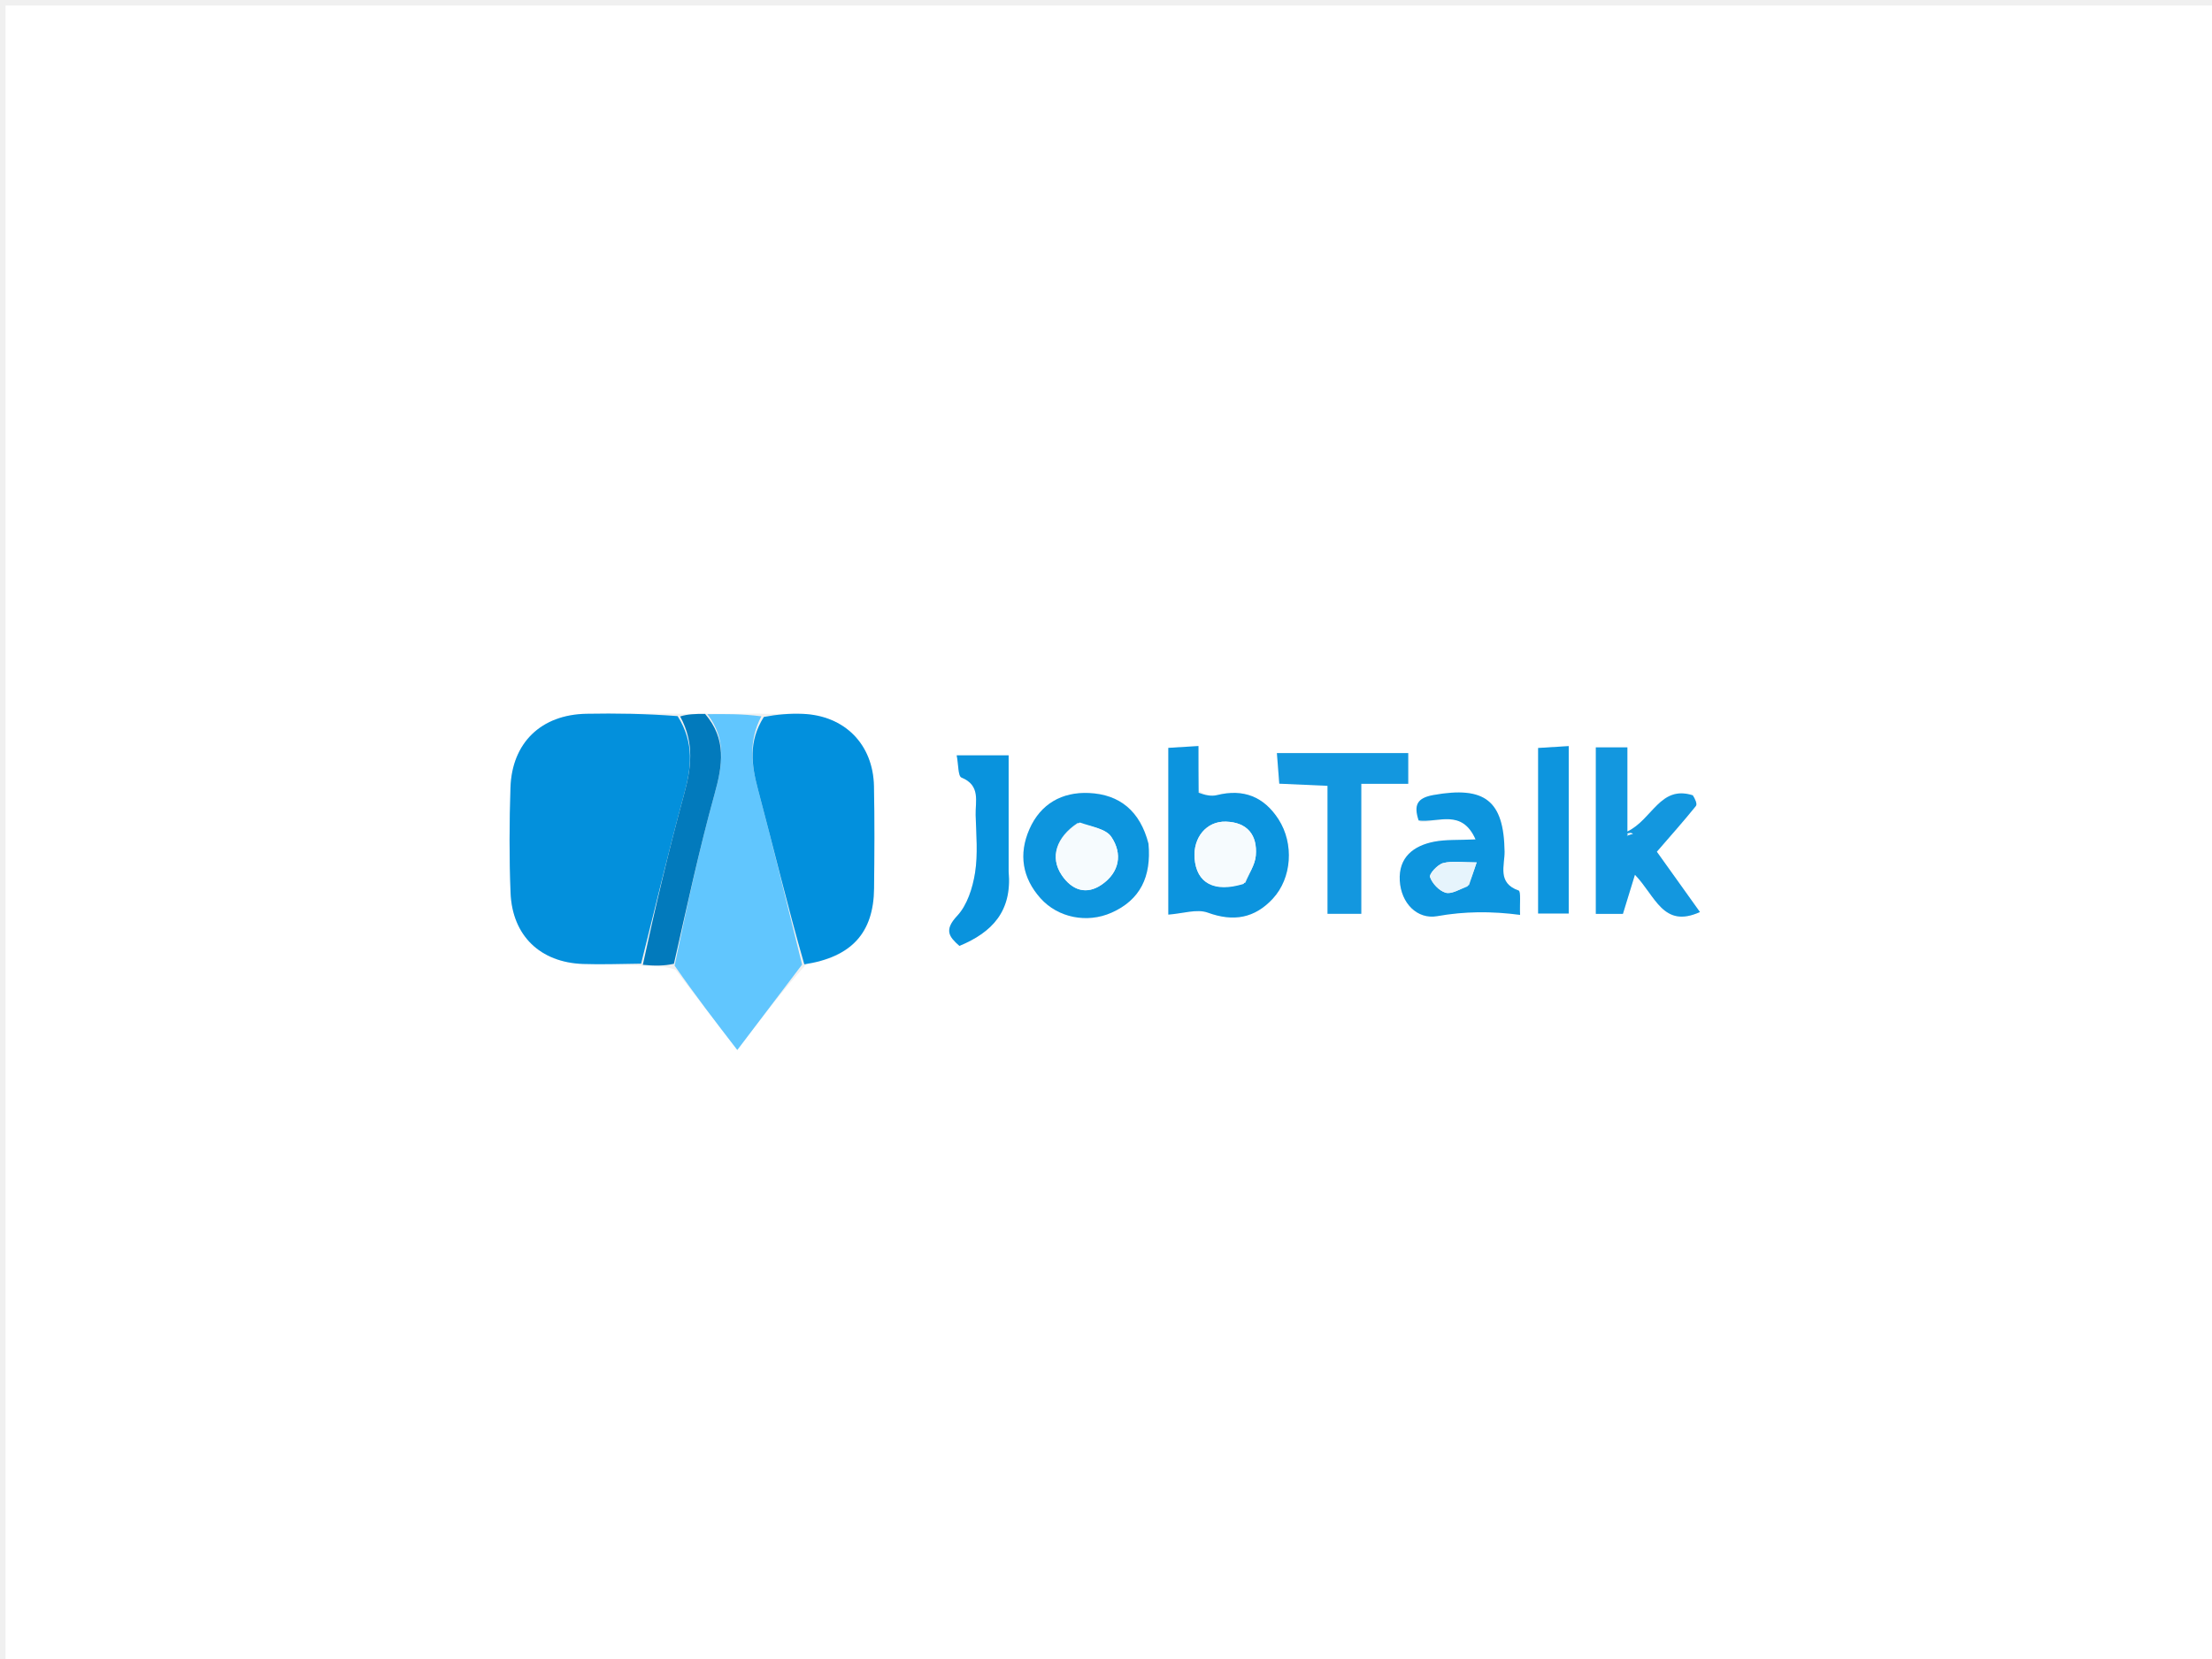
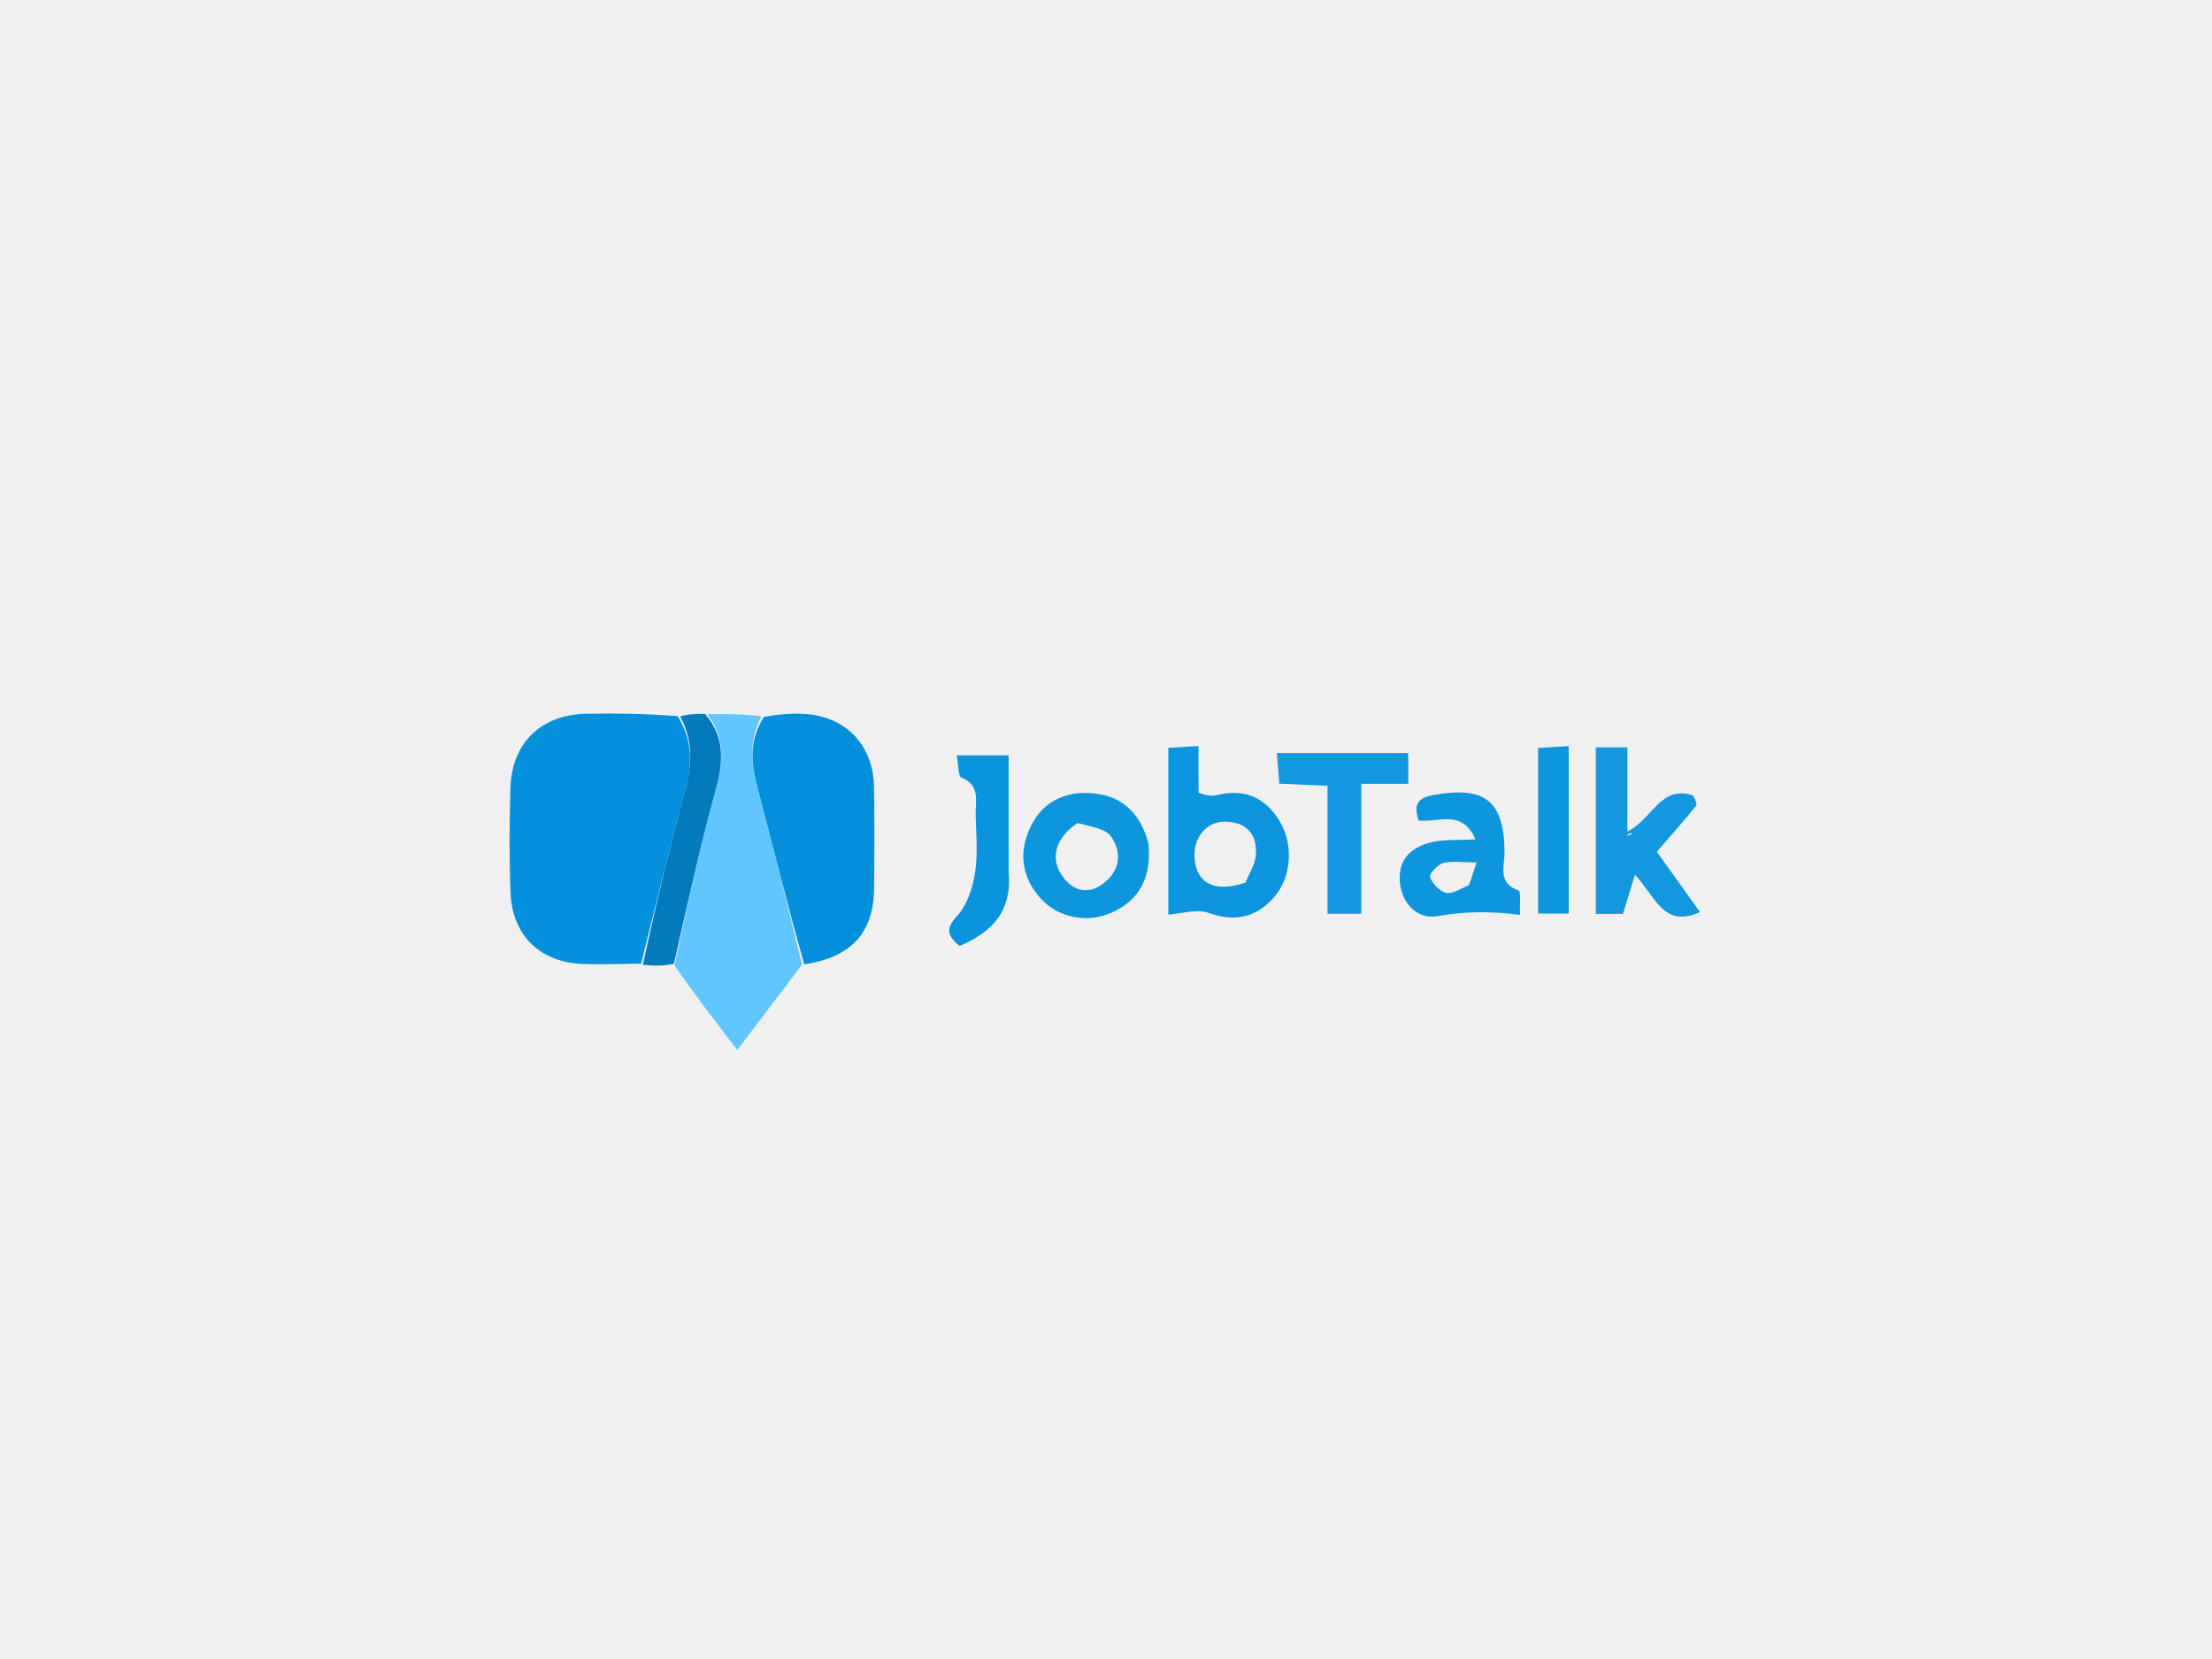
<svg xmlns="http://www.w3.org/2000/svg" version="1.1" id="Layer_1" x="0px" y="0px" width="100%" viewBox="0 0 400 300" enable-background="new 0 0 400 300" xml:space="preserve">
-   <path fill="#FFFFFF" opacity="1" stroke="none" d=" M374,301   C249.333,301 125.167,301 1,301   C1,201 1,101 1,1   C134.333,1 267.667,1 401,1   C401,101 401,201 401,301   C392.167,301 383.333,301 374,301  M127.092,129.042   C125.722,129.086 124.351,129.13 122.054,129.052   C116.72,129.053 111.386,128.979 106.054,129.074   C97.875,129.219 92.569,134.295 92.308,142.451   C92.105,148.778 92.071,155.124 92.326,161.447   C92.639,169.205 97.689,174.043 105.44,174.316   C108.932,174.44 112.435,174.284 116.556,174.678   C118.338,174.678 120.12,174.677 122.145,175.349   C125.734,180.01 129.322,184.671 133.326,189.87   C137.635,184.19 141.338,179.308 145.845,174.336   C154.009,173.067 157.973,168.678 158.058,160.652   C158.124,154.489 158.168,148.323 158.04,142.162   C157.882,134.572 152.729,129.389 145.143,129.087   C142.822,128.994 140.489,129.199 137.251,129.042   C134.137,129.076 131.023,129.11 127.092,129.042  M216.721,142.926   C216.721,140.355 216.721,137.783 216.721,134.903   C214.355,135.048 212.791,135.144 211.267,135.238   C211.267,145.512 211.267,155.387 211.267,165.39   C213.87,165.208 216.432,164.314 218.407,165.034   C223.073,166.735 226.888,166.039 230.162,162.511   C233.614,158.79 234.035,152.57 231.2,148.16   C228.572,144.075 224.862,142.583 220.065,143.78   C219.036,144.037 217.881,143.788 216.721,142.926  M305.774,143.803   C300.209,141.938 298.818,148.179 294.284,150.358   C294.284,144.736 294.284,140.013 294.284,135.149   C292.09,135.149 290.467,135.149 288.574,135.149   C288.574,145.233 288.574,155.137 288.574,165.256   C290.51,165.256 292.195,165.256 293.477,165.256   C294.222,162.832 294.827,160.862 295.648,158.188   C299.364,162.017 300.738,167.955 307.407,164.926   C304.782,161.252 302.225,157.674 299.612,154.019   C302.169,151.061 304.488,148.461 306.671,145.751   C306.957,145.396 306.543,144.477 305.774,143.803  M207.602,152.19   C206.167,146.679 202.491,143.655 196.926,143.401   C192.055,143.179 188.162,145.356 186.147,149.953   C184.172,154.458 184.863,158.764 188.175,162.452   C191.315,165.949 196.561,167.008 200.99,165.045   C206.203,162.735 208.222,158.521 207.602,152.19  M256.833,148.64   C260.117,148.803 264.348,146.2 266.827,151.79   C263.669,151.938 261.483,151.796 259.4,152.192   C255.614,152.912 252.886,155.022 253.123,159.242   C253.354,163.342 256.292,166.309 259.899,165.669   C264.81,164.797 269.619,164.748 274.878,165.438   C274.785,163.442 275.064,161.19 274.613,161.033   C270.702,159.67 272.109,156.497 272.074,153.994   C271.944,144.774 268.504,142.103 259.221,143.763   C256.304,144.285 255.587,145.522 256.833,148.64  M242.508,136.177   C238.759,136.177 235.009,136.177 230.903,136.177   C231.086,138.534 231.207,140.095 231.333,141.715   C234.393,141.851 236.991,141.967 240.056,142.103   C240.056,149.981 240.056,157.558 240.056,165.25   C242.27,165.25 243.98,165.25 246.166,165.25   C246.166,157.291 246.166,149.701 246.166,141.742   C249.253,141.742 251.861,141.742 254.654,141.742   C254.654,139.784 254.654,138.221 254.654,136.177   C250.752,136.177 247.121,136.177 242.508,136.177  M182.395,157.171   C182.395,150.273 182.395,143.375 182.395,136.585   C178.939,136.585 176.216,136.585 173,136.585   C173.33,138.279 173.231,140.349 173.868,140.608   C177.365,142.03 176.357,144.905 176.426,147.397   C176.522,150.877 176.858,154.427 176.32,157.824   C175.887,160.558 174.906,163.67 173.093,165.607   C170.69,168.174 171.592,169.386 173.495,171.049   C179.437,168.59 183.035,164.768 182.395,157.171  M278.139,159.329   C278.139,161.262 278.139,163.194 278.139,165.192   C280.443,165.192 282.134,165.192 283.676,165.192   C283.676,154.894 283.676,145.012 283.676,134.915   C281.723,135.036 280.128,135.135 278.139,135.257   C278.139,143.163 278.139,150.766 278.139,159.329  z" />
+   <path fill="none" opacity="0" stroke="none" d=" M374,301   C249.333,301 125.167,301 1,301   C1,201 1,101 1,1   C134.333,1 267.667,1 401,1   C401,101 401,201 401,301   C392.167,301 383.333,301 374,301  M127.092,129.042   C125.722,129.086 124.351,129.13 122.054,129.052   C116.72,129.053 111.386,128.979 106.054,129.074   C97.875,129.219 92.569,134.295 92.308,142.451   C92.105,148.778 92.071,155.124 92.326,161.447   C92.639,169.205 97.689,174.043 105.44,174.316   C108.932,174.44 112.435,174.284 116.556,174.678   C118.338,174.678 120.12,174.677 122.145,175.349   C125.734,180.01 129.322,184.671 133.326,189.87   C137.635,184.19 141.338,179.308 145.845,174.336   C154.009,173.067 157.973,168.678 158.058,160.652   C158.124,154.489 158.168,148.323 158.04,142.162   C157.882,134.572 152.729,129.389 145.143,129.087   C142.822,128.994 140.489,129.199 137.251,129.042   C134.137,129.076 131.023,129.11 127.092,129.042  M216.721,142.926   C216.721,140.355 216.721,137.783 216.721,134.903   C214.355,135.048 212.791,135.144 211.267,135.238   C211.267,145.512 211.267,155.387 211.267,165.39   C213.87,165.208 216.432,164.314 218.407,165.034   C223.073,166.735 226.888,166.039 230.162,162.511   C233.614,158.79 234.035,152.57 231.2,148.16   C228.572,144.075 224.862,142.583 220.065,143.78   C219.036,144.037 217.881,143.788 216.721,142.926  M305.774,143.803   C300.209,141.938 298.818,148.179 294.284,150.358   C294.284,144.736 294.284,140.013 294.284,135.149   C292.09,135.149 290.467,135.149 288.574,135.149   C288.574,145.233 288.574,155.137 288.574,165.256   C290.51,165.256 292.195,165.256 293.477,165.256   C294.222,162.832 294.827,160.862 295.648,158.188   C299.364,162.017 300.738,167.955 307.407,164.926   C304.782,161.252 302.225,157.674 299.612,154.019   C302.169,151.061 304.488,148.461 306.671,145.751   C306.957,145.396 306.543,144.477 305.774,143.803  M207.602,152.19   C206.167,146.679 202.491,143.655 196.926,143.401   C192.055,143.179 188.162,145.356 186.147,149.953   C184.172,154.458 184.863,158.764 188.175,162.452   C191.315,165.949 196.561,167.008 200.99,165.045   C206.203,162.735 208.222,158.521 207.602,152.19  M256.833,148.64   C260.117,148.803 264.348,146.2 266.827,151.79   C263.669,151.938 261.483,151.796 259.4,152.192   C255.614,152.912 252.886,155.022 253.123,159.242   C253.354,163.342 256.292,166.309 259.899,165.669   C264.81,164.797 269.619,164.748 274.878,165.438   C274.785,163.442 275.064,161.19 274.613,161.033   C270.702,159.67 272.109,156.497 272.074,153.994   C271.944,144.774 268.504,142.103 259.221,143.763   C256.304,144.285 255.587,145.522 256.833,148.64  M242.508,136.177   C238.759,136.177 235.009,136.177 230.903,136.177   C231.086,138.534 231.207,140.095 231.333,141.715   C234.393,141.851 236.991,141.967 240.056,142.103   C240.056,149.981 240.056,157.558 240.056,165.25   C242.27,165.25 243.98,165.25 246.166,165.25   C246.166,157.291 246.166,149.701 246.166,141.742   C249.253,141.742 251.861,141.742 254.654,141.742   C254.654,139.784 254.654,138.221 254.654,136.177   C250.752,136.177 247.121,136.177 242.508,136.177  M182.395,157.171   C182.395,150.273 182.395,143.375 182.395,136.585   C178.939,136.585 176.216,136.585 173,136.585   C173.33,138.279 173.231,140.349 173.868,140.608   C177.365,142.03 176.357,144.905 176.426,147.397   C176.522,150.877 176.858,154.427 176.32,157.824   C175.887,160.558 174.906,163.67 173.093,165.607   C170.69,168.174 171.592,169.386 173.495,171.049   C179.437,168.59 183.035,164.768 182.395,157.171  M278.139,159.329   C278.139,161.262 278.139,163.194 278.139,165.192   C280.443,165.192 282.134,165.192 283.676,165.192   C283.676,154.894 283.676,145.012 283.676,134.915   C281.723,135.036 280.128,135.135 278.139,135.257   C278.139,143.163 278.139,150.766 278.139,159.329  z" />
  <path fill="#0390DC" opacity="1" stroke="none" d=" M115.933,174.255   C112.435,174.284 108.932,174.44 105.44,174.316   C97.689,174.043 92.639,169.205 92.326,161.447   C92.071,155.124 92.105,148.778 92.308,142.451   C92.569,134.295 97.875,129.219 106.054,129.074   C111.386,128.979 116.72,129.053 122.531,129.496   C125.632,134.4 124.986,138.916 123.692,143.666   C120.928,153.814 118.499,164.053 115.933,174.255  z" />
  <path fill="#61C6FE" opacity="1" stroke="none" d=" M145.041,174.427   C141.338,179.308 137.635,184.19 133.326,189.87   C129.322,184.671 125.734,180.01 121.989,174.616   C124.262,163.767 126.44,153.583 129.222,143.566   C130.657,138.401 131.429,133.68 127.909,129.144   C131.023,129.11 134.137,129.076 137.675,129.531   C135.307,134.078 135.883,138.303 137.074,142.772   C139.876,153.285 142.403,163.87 145.041,174.427  z" />
  <path fill="#0290DD" opacity="1" stroke="none" d=" M145.443,174.381   C142.403,163.87 139.876,153.285 137.074,142.772   C135.883,138.303 135.307,134.078 138.13,129.644   C140.489,129.199 142.822,128.994 145.143,129.087   C152.729,129.389 157.882,134.572 158.04,142.162   C158.168,148.323 158.124,154.489 158.058,160.652   C157.973,168.678 154.009,173.067 145.443,174.381  z" />
  <path fill="#0C94DE" opacity="1" stroke="none" d=" M216.752,143.349   C217.881,143.788 219.036,144.037 220.065,143.78   C224.862,142.583 228.572,144.075 231.2,148.16   C234.035,152.57 233.614,158.79 230.162,162.511   C226.888,166.039 223.073,166.735 218.407,165.034   C216.432,164.314 213.87,165.208 211.267,165.39   C211.267,155.387 211.267,145.512 211.267,135.238   C212.791,135.144 214.355,135.048 216.721,134.903   C216.721,137.783 216.721,140.355 216.752,143.349  M225.205,159.612   C225.862,157.988 226.944,156.4 227.089,154.731   C227.41,151.03 225.579,148.695 221.683,148.576   C218.182,148.469 215.727,151.453 216.02,155.218   C216.367,159.682 219.558,161.495 225.205,159.612  z" />
  <path fill="#1397DF" opacity="1" stroke="none" d=" M306.114,143.811   C306.543,144.477 306.957,145.396 306.671,145.751   C304.488,148.461 302.169,151.061 299.612,154.019   C302.225,157.674 304.782,161.252 307.407,164.926   C300.738,167.955 299.364,162.017 295.648,158.188   C294.827,160.862 294.222,162.832 293.477,165.256   C292.195,165.256 290.51,165.256 288.574,165.256   C288.574,155.137 288.574,145.233 288.574,135.149   C290.467,135.149 292.09,135.149 294.284,135.149   C294.284,140.013 294.284,144.736 294.284,150.358   C298.818,148.179 300.209,141.938 306.114,143.811  M294.186,151.158   C294.554,151.02 294.922,150.883 295.289,150.745   C294.938,150.64 294.587,150.535 294.186,151.158  z" />
  <path fill="#0D95DE" opacity="1" stroke="none" d=" M207.686,152.582   C208.222,158.521 206.203,162.735 200.99,165.045   C196.561,167.008 191.315,165.949 188.175,162.452   C184.863,158.764 184.172,154.458 186.147,149.953   C188.162,145.356 192.055,143.179 196.926,143.401   C202.491,143.655 206.167,146.679 207.686,152.582  M194.856,148.829   C190.982,151.391 189.816,155.036 192.005,158.264   C193.836,160.966 196.425,161.898 199.232,159.962   C202.435,157.753 203.038,154.396 200.951,151.318   C199.981,149.889 197.477,149.5 194.856,148.829  z" />
  <path fill="#0D95DE" opacity="1" stroke="none" d=" M256.535,148.371   C255.587,145.522 256.304,144.285 259.221,143.763   C268.504,142.103 271.944,144.774 272.074,153.994   C272.109,156.497 270.702,159.67 274.613,161.033   C275.064,161.19 274.785,163.442 274.878,165.438   C269.619,164.748 264.81,164.797 259.899,165.669   C256.292,166.309 253.354,163.342 253.123,159.242   C252.886,155.022 255.614,152.912 259.4,152.192   C261.483,151.796 263.669,151.938 266.827,151.79   C264.348,146.2 260.117,148.803 256.535,148.371  M265.651,160.036   C266.042,158.874 266.433,157.712 267.025,155.951   C264.518,155.951 262.651,155.637 260.975,156.069   C259.968,156.328 258.405,158.043 258.592,158.586   C258.995,159.756 260.222,161.063 261.387,161.423   C262.433,161.746 263.847,160.876 265.651,160.036  z" />
  <path fill="#1397DF" opacity="1" stroke="none" d=" M242.999,136.177   C247.121,136.177 250.752,136.177 254.654,136.177   C254.654,138.221 254.654,139.784 254.654,141.742   C251.861,141.742 249.253,141.742 246.166,141.742   C246.166,149.701 246.166,157.291 246.166,165.25   C243.98,165.25 242.27,165.25 240.056,165.25   C240.056,157.558 240.056,149.981 240.056,142.103   C236.991,141.967 234.393,141.851 231.333,141.715   C231.207,140.095 231.086,138.534 230.903,136.177   C235.009,136.177 238.759,136.177 242.999,136.177  z" />
  <path fill="#0993DD" opacity="1" stroke="none" d=" M182.395,157.625   C183.035,164.768 179.437,168.59 173.495,171.049   C171.592,169.386 170.69,168.174 173.093,165.607   C174.906,163.67 175.887,160.558 176.32,157.824   C176.858,154.427 176.522,150.877 176.426,147.397   C176.357,144.905 177.365,142.03 173.868,140.608   C173.231,140.349 173.33,138.279 173,136.585   C176.216,136.585 178.939,136.585 182.395,136.585   C182.395,143.375 182.395,150.273 182.395,157.625  z" />
  <path fill="#027ABC" opacity="1" stroke="none" d=" M127.5,129.093   C131.429,133.68 130.657,138.401 129.222,143.566   C126.44,153.583 124.262,163.767 121.868,174.279   C120.12,174.677 118.338,174.678 116.244,174.467   C118.499,164.053 120.928,153.814 123.692,143.666   C124.986,138.916 125.632,134.4 122.995,129.557   C124.351,129.13 125.722,129.086 127.5,129.093  z" />
  <path fill="#0D95DE" opacity="1" stroke="none" d=" M278.139,158.849   C278.139,150.766 278.139,143.163 278.139,135.257   C280.128,135.135 281.723,135.036 283.676,134.915   C283.676,145.012 283.676,154.894 283.676,165.192   C282.134,165.192 280.443,165.192 278.139,165.192   C278.139,163.194 278.139,161.262 278.139,158.849  z" />
-   <path fill="#F6FBFE" opacity="1" stroke="none" d=" M224.878,159.839   C219.558,161.495 216.367,159.682 216.02,155.218   C215.727,151.453 218.182,148.469 221.683,148.576   C225.579,148.695 227.41,151.03 227.089,154.731   C226.944,156.4 225.862,157.988 224.878,159.839  z" />
-   <path fill="#FFFFFF" opacity="1" stroke="none" d=" M294.211,150.794   C294.587,150.535 294.938,150.64 295.289,150.745   C294.922,150.883 294.554,151.02 294.211,150.794  z" />
-   <path fill="#F6FBFE" opacity="1" stroke="none" d=" M195.262,148.734   C197.477,149.5 199.981,149.889 200.951,151.318   C203.038,154.396 202.435,157.753 199.232,159.962   C196.425,161.898 193.836,160.966 192.005,158.264   C189.816,155.036 190.982,151.391 195.262,148.734  z" />
-   <path fill="#E6F4FC" opacity="1" stroke="none" d=" M265.375,160.284   C263.847,160.876 262.433,161.746 261.387,161.423   C260.222,161.063 258.995,159.756 258.592,158.586   C258.405,158.043 259.968,156.328 260.975,156.069   C262.651,155.637 264.518,155.951 267.025,155.951   C266.433,157.712 266.042,158.874 265.375,160.284  z" />
+   <path fill="#F6FBFE" opacity="0" stroke="none" d=" M224.878,159.839   C219.558,161.495 216.367,159.682 216.02,155.218   C215.727,151.453 218.182,148.469 221.683,148.576   C225.579,148.695 227.41,151.03 227.089,154.731   C226.944,156.4 225.862,157.988 224.878,159.839  z" />
+   <path fill="currentColor" opacity="0" stroke="none" d=" M294.211,150.794   C294.587,150.535 294.938,150.64 295.289,150.745   C294.922,150.883 294.554,151.02 294.211,150.794  z" />
+   <path fill="#F6FBFE" opacity="0" stroke="none" d=" M195.262,148.734   C197.477,149.5 199.981,149.889 200.951,151.318   C203.038,154.396 202.435,157.753 199.232,159.962   C196.425,161.898 193.836,160.966 192.005,158.264   C189.816,155.036 190.982,151.391 195.262,148.734  z" />
+   <path fill="#E6F4FC" opacity="0" stroke="none" d=" M265.375,160.284   C263.847,160.876 262.433,161.746 261.387,161.423   C260.222,161.063 258.995,159.756 258.592,158.586   C258.405,158.043 259.968,156.328 260.975,156.069   C262.651,155.637 264.518,155.951 267.025,155.951   C266.433,157.712 266.042,158.874 265.375,160.284  z" />
</svg>
